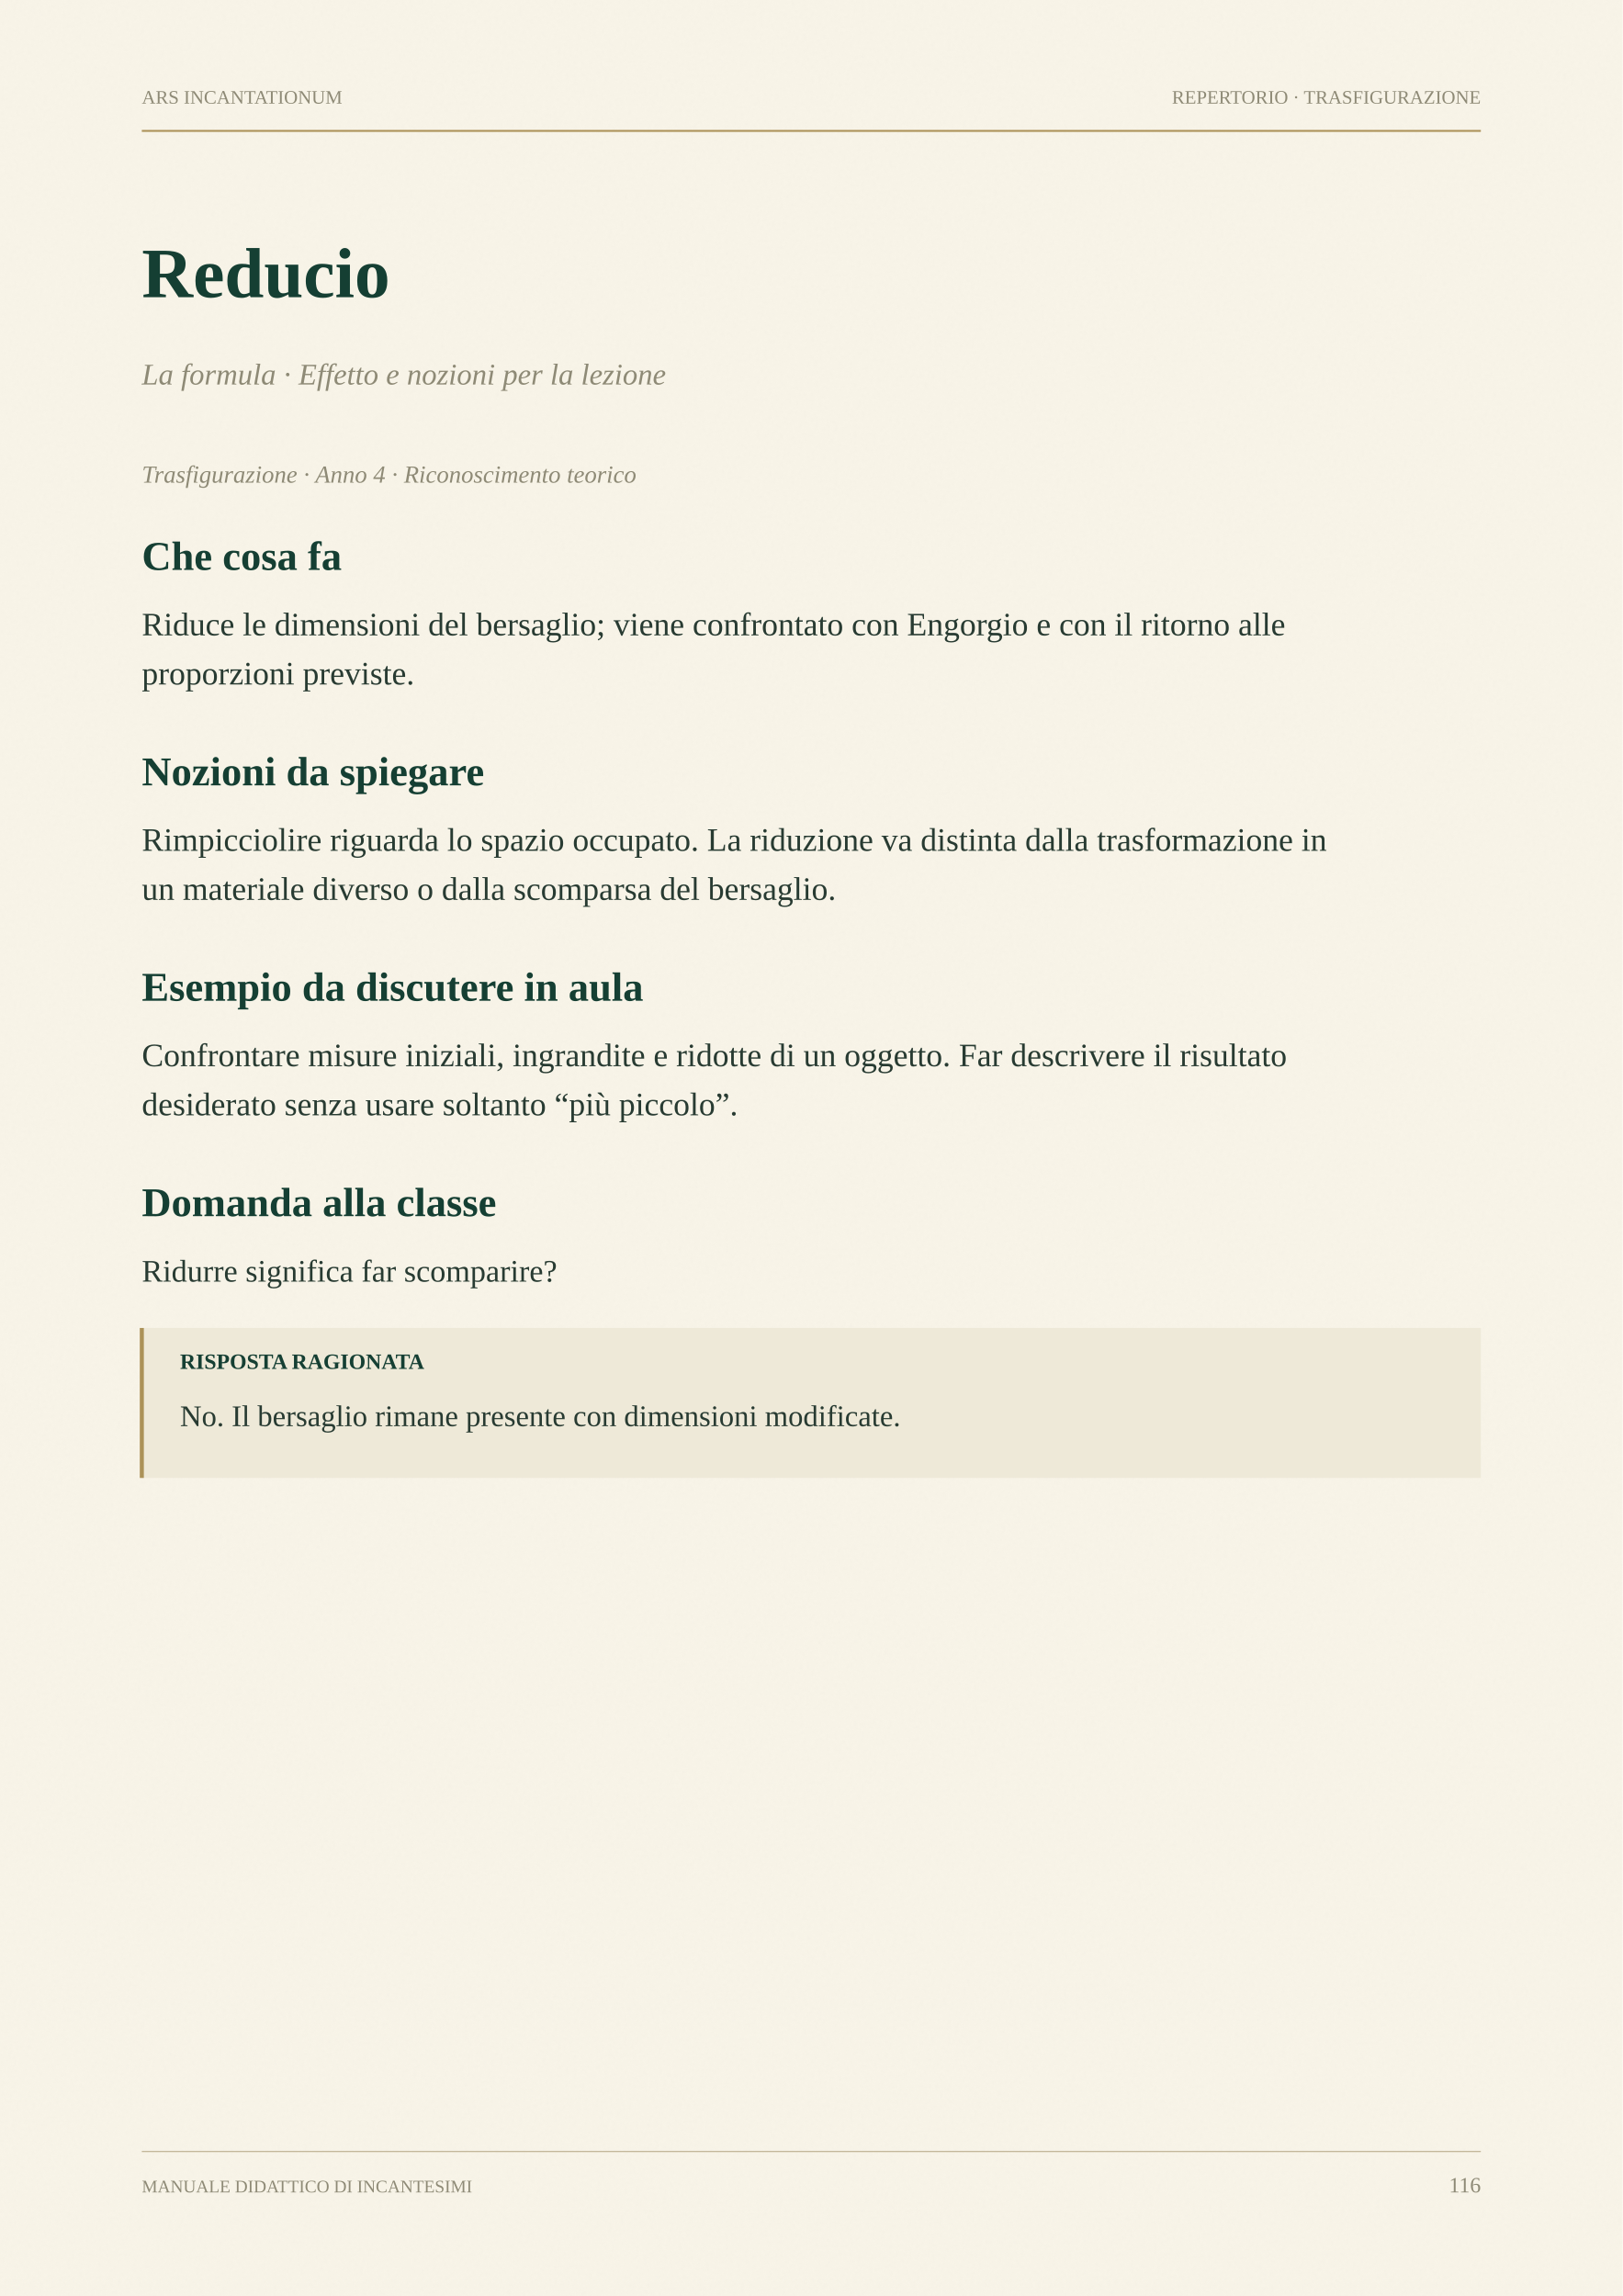
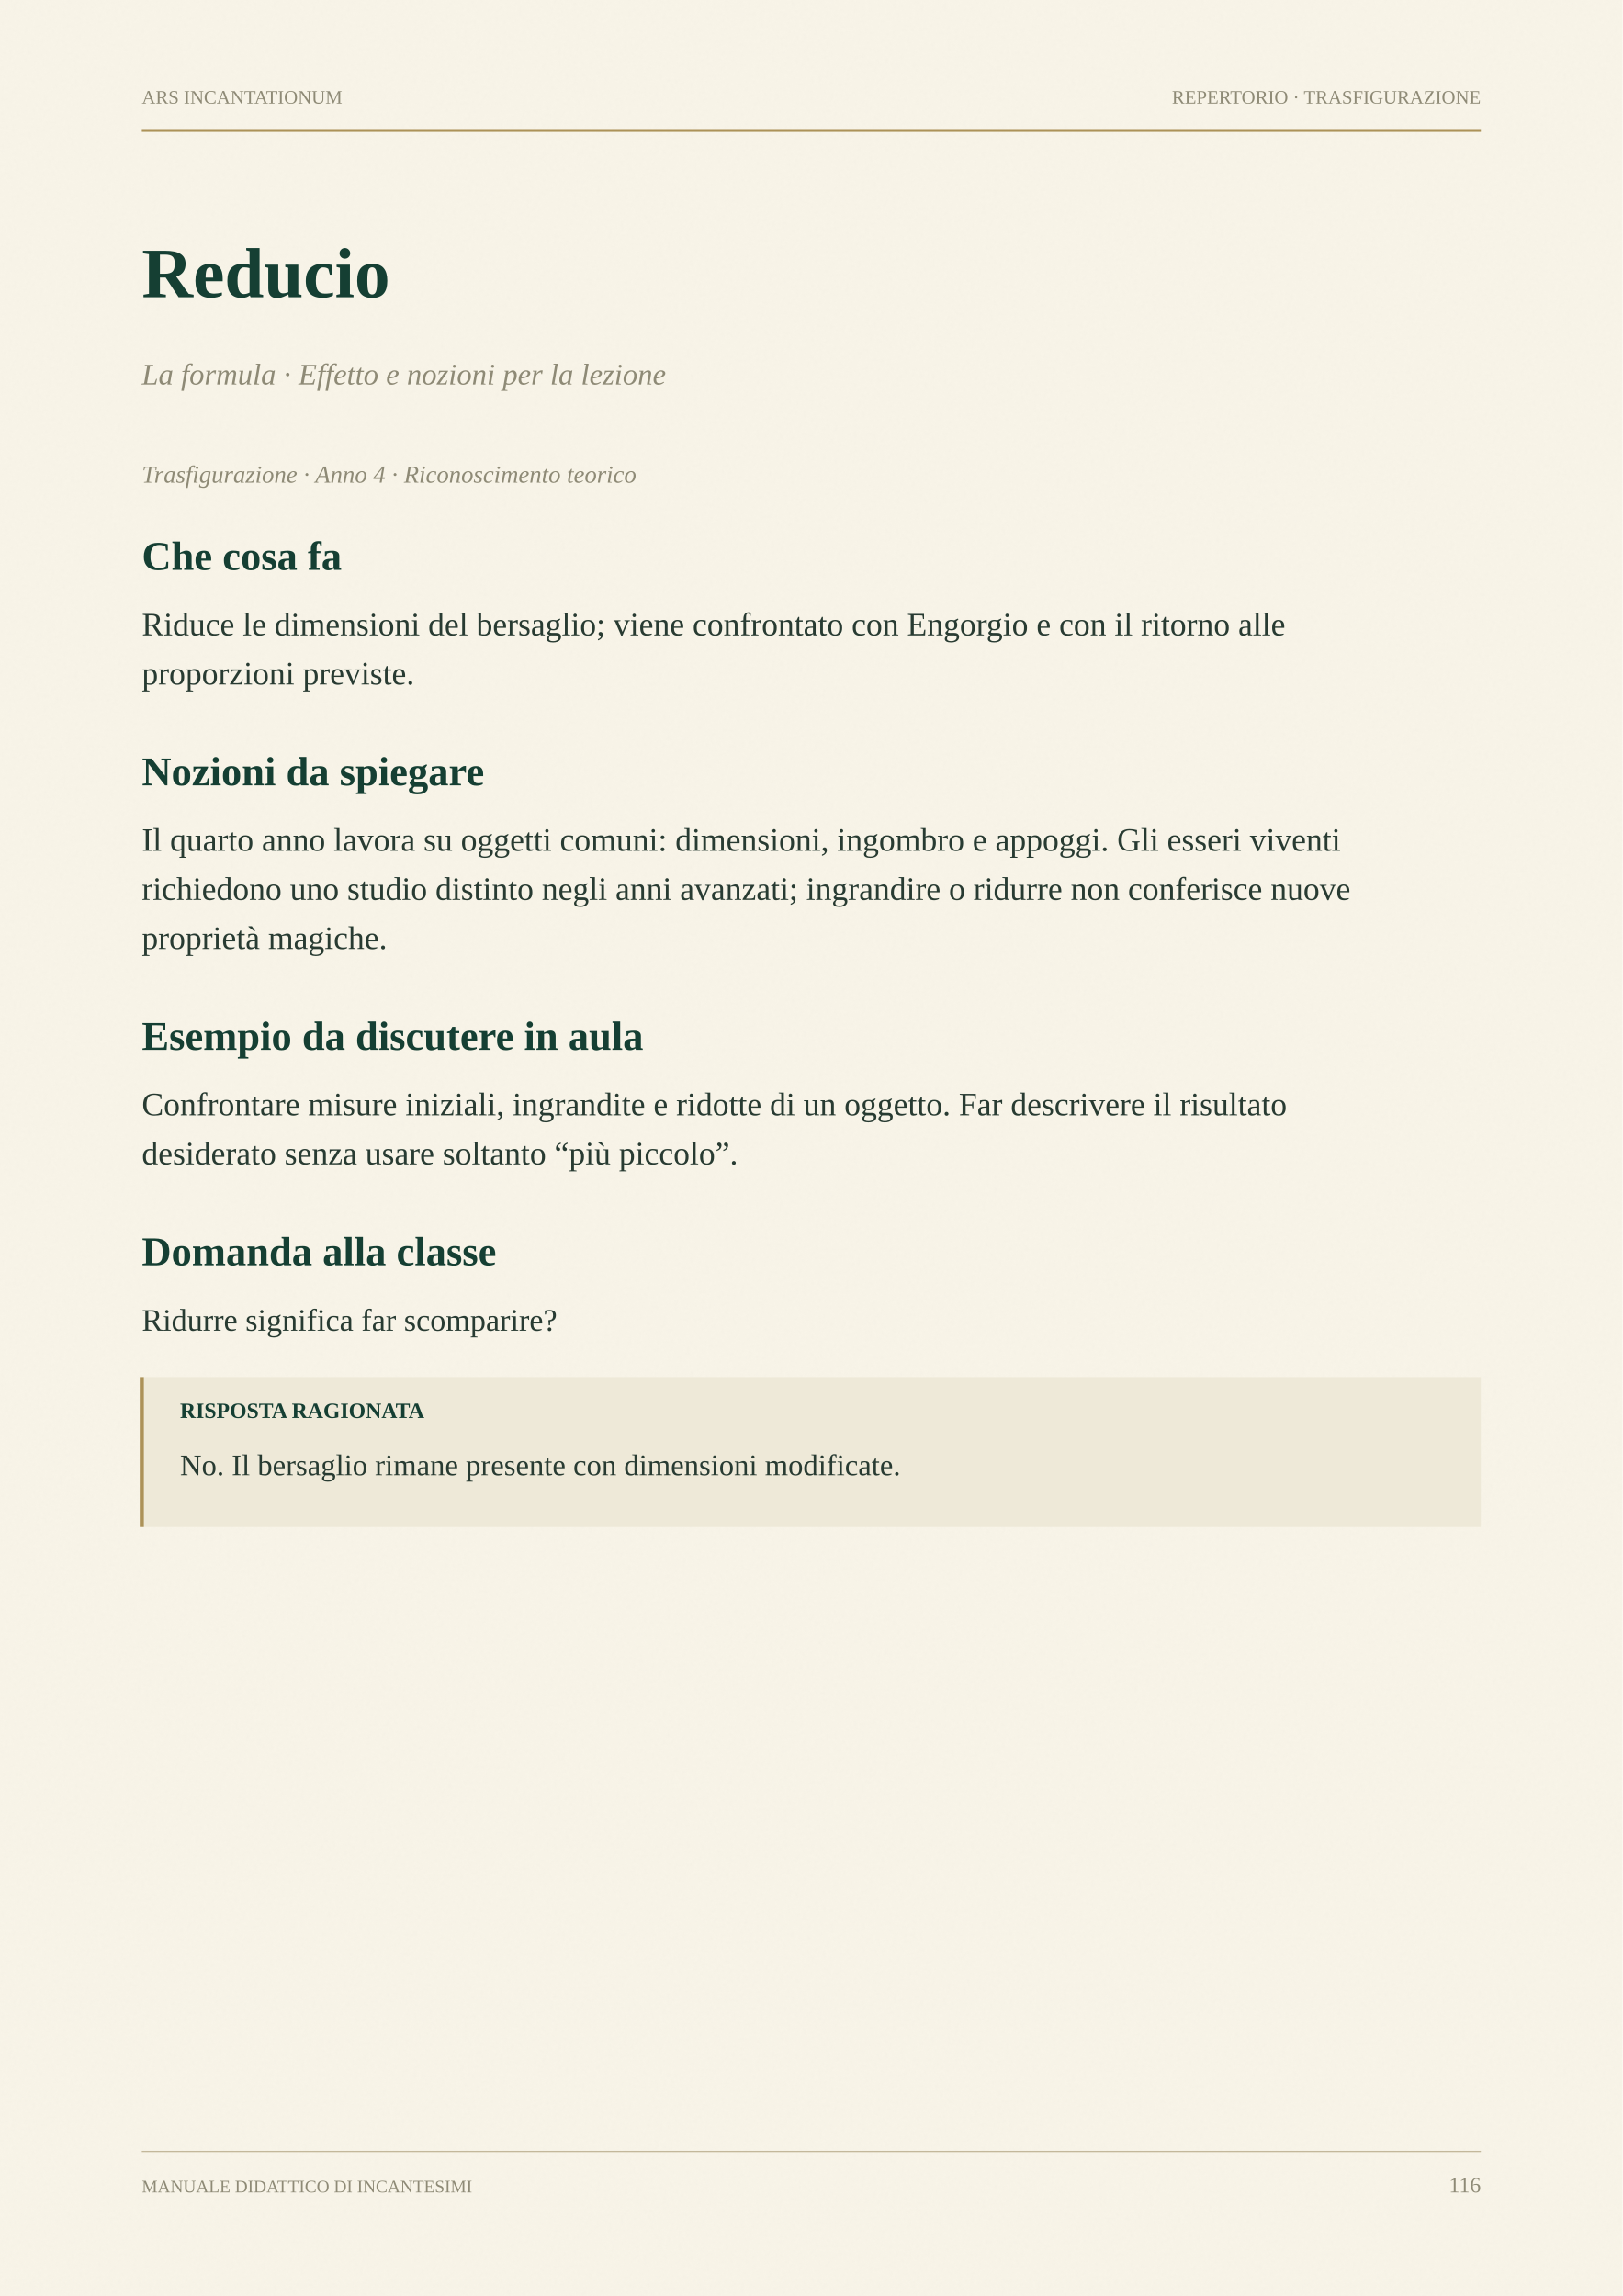
<svg xmlns="http://www.w3.org/2000/svg" width="595" height="842" viewBox="0 0 595 842">
  <defs>
    <filter id="grain">
      <feTurbulence type="fractalNoise" baseFrequency=".7" numOctaves="3" stitchTiles="stitch" />
      <feColorMatrix type="saturate" values="0" />
    </filter>
    <pattern id="paper" width="595" height="842" patternUnits="userSpaceOnUse">
      <rect width="595" height="842" filter="url(#grain)" opacity=".17" />
    </pattern>
    <linearGradient id="leather">
      <stop stop-color="#06271b" />
      <stop offset=".12" stop-color="#17583a" />
      <stop offset=".6" stop-color="#0c402a" />
      <stop offset="1" stop-color="#042015" />
    </linearGradient>
  </defs>
  <rect width="595" height="842" fill="#f8f4e8" />
  <rect width="595" height="842" fill="url(#paper)" opacity=".17" />
  <text x="52" y="38" font-family="Georgia, Times New Roman, serif" font-size="7" fill="#8e8a76">ARS INCANTATIONUM</text>
  <text x="543" y="38" font-family="Georgia, Times New Roman, serif" font-size="7" fill="#8e8a76" text-anchor="end">REPERTORIO · TRASFIGURAZIONE</text>
  <path d="M52 48H543" stroke="#ac9258" stroke-width=".7" />
  <text x="52" y="109" font-family="Georgia, Times New Roman, serif" font-size="26" fill="#153f33" font-weight="bold">Reducio</text>
  <text x="52" y="141" font-family="Georgia, Times New Roman, serif" font-size="11" fill="#8e8a76" font-style="italic">La formula · Effetto e nozioni per la lezione</text>
  <text x="52" y="177" font-family="Georgia, Times New Roman, serif" font-size="9" fill="#8e8a76" font-style="italic">Trasfigurazione · Anno 4 · Riconoscimento teorico</text>
  <text x="52" y="209" font-family="Georgia, Times New Roman, serif" font-size="15" fill="#153f33" font-weight="bold">Che cosa fa</text>
  <text x="52" y="233" font-family="Georgia, Times New Roman, serif" font-size="12" fill="#283b32">Riduce le dimensioni del bersaglio; viene confrontato con Engorgio e con il ritorno alle</text>
  <text x="52" y="251" font-family="Georgia, Times New Roman, serif" font-size="12" fill="#283b32">proporzioni previste.</text>
  <text x="52" y="288" font-family="Georgia, Times New Roman, serif" font-size="15" fill="#153f33" font-weight="bold">Nozioni da spiegare</text>
-   <text x="52" y="312" font-family="Georgia, Times New Roman, serif" font-size="12" fill="#283b32">Rimpicciolire riguarda lo spazio occupato. La riduzione va distinta dalla trasformazione in</text>
-   <text x="52" y="330" font-family="Georgia, Times New Roman, serif" font-size="12" fill="#283b32">un materiale diverso o dalla scomparsa del bersaglio.</text>
-   <text x="52" y="367" font-family="Georgia, Times New Roman, serif" font-size="15" fill="#153f33" font-weight="bold">Esempio da discutere in aula</text>
-   <text x="52" y="391" font-family="Georgia, Times New Roman, serif" font-size="12" fill="#283b32">Confrontare misure iniziali, ingrandite e ridotte di un oggetto. Far descrivere il risultato</text>
-   <text x="52" y="409" font-family="Georgia, Times New Roman, serif" font-size="12" fill="#283b32">desiderato senza usare soltanto “più piccolo”.</text>
-   <text x="52" y="446" font-family="Georgia, Times New Roman, serif" font-size="15" fill="#153f33" font-weight="bold">Domanda alla classe</text>
-   <text x="52" y="470" font-family="Georgia, Times New Roman, serif" font-size="11.5" fill="#283b32">Ridurre significa far scomparire?</text>
-   <rect x="52" y="487" width="491" height="55" fill="#eee9d8" />
-   <path d="M52 487v55" stroke="#ac9258" stroke-width="1.5" />
-   <text x="66" y="502" font-family="Georgia, Times New Roman, serif" font-size="8" fill="#153f33" font-weight="bold">RISPOSTA RAGIONATA</text>
-   <text x="66" y="523" font-family="Georgia, Times New Roman, serif" font-size="11" fill="#283b32">No. Il bersaglio rimane presente con dimensioni modificate.</text>
+   <text x="52" y="312" font-family="Georgia, Times New Roman, serif" font-size="12" fill="#283b32">Il quarto anno lavora su oggetti comuni: dimensioni, ingombro e appoggi. Gli esseri viventi</text>
+   <text x="52" y="330" font-family="Georgia, Times New Roman, serif" font-size="12" fill="#283b32">richiedono uno studio distinto negli anni avanzati; ingrandire o ridurre non conferisce nuove</text>
+   <text x="52" y="348" font-family="Georgia, Times New Roman, serif" font-size="12" fill="#283b32">proprietà magiche.</text>
+   <text x="52" y="385" font-family="Georgia, Times New Roman, serif" font-size="15" fill="#153f33" font-weight="bold">Esempio da discutere in aula</text>
+   <text x="52" y="409" font-family="Georgia, Times New Roman, serif" font-size="12" fill="#283b32">Confrontare misure iniziali, ingrandite e ridotte di un oggetto. Far descrivere il risultato</text>
+   <text x="52" y="427" font-family="Georgia, Times New Roman, serif" font-size="12" fill="#283b32">desiderato senza usare soltanto “più piccolo”.</text>
+   <text x="52" y="464" font-family="Georgia, Times New Roman, serif" font-size="15" fill="#153f33" font-weight="bold">Domanda alla classe</text>
+   <text x="52" y="488" font-family="Georgia, Times New Roman, serif" font-size="11.5" fill="#283b32">Ridurre significa far scomparire?</text>
+   <rect x="52" y="505" width="491" height="55" fill="#eee9d8" />
+   <path d="M52 505v55" stroke="#ac9258" stroke-width="1.5" />
+   <text x="66" y="520" font-family="Georgia, Times New Roman, serif" font-size="8" fill="#153f33" font-weight="bold">RISPOSTA RAGIONATA</text>
+   <text x="66" y="541" font-family="Georgia, Times New Roman, serif" font-size="11" fill="#283b32">No. Il bersaglio rimane presente con dimensioni modificate.</text>
  <path d="M52 789H543" stroke="#c3b89b" stroke-width=".45" />
  <text x="52" y="804" font-family="Georgia, Times New Roman, serif" font-size="6.5" fill="#8e8a76">MANUALE DIDATTICO DI INCANTESIMI</text>
  <text x="543" y="804" font-family="Georgia, Times New Roman, serif" font-size="8" fill="#8e8a76" text-anchor="end">116</text>
</svg>
